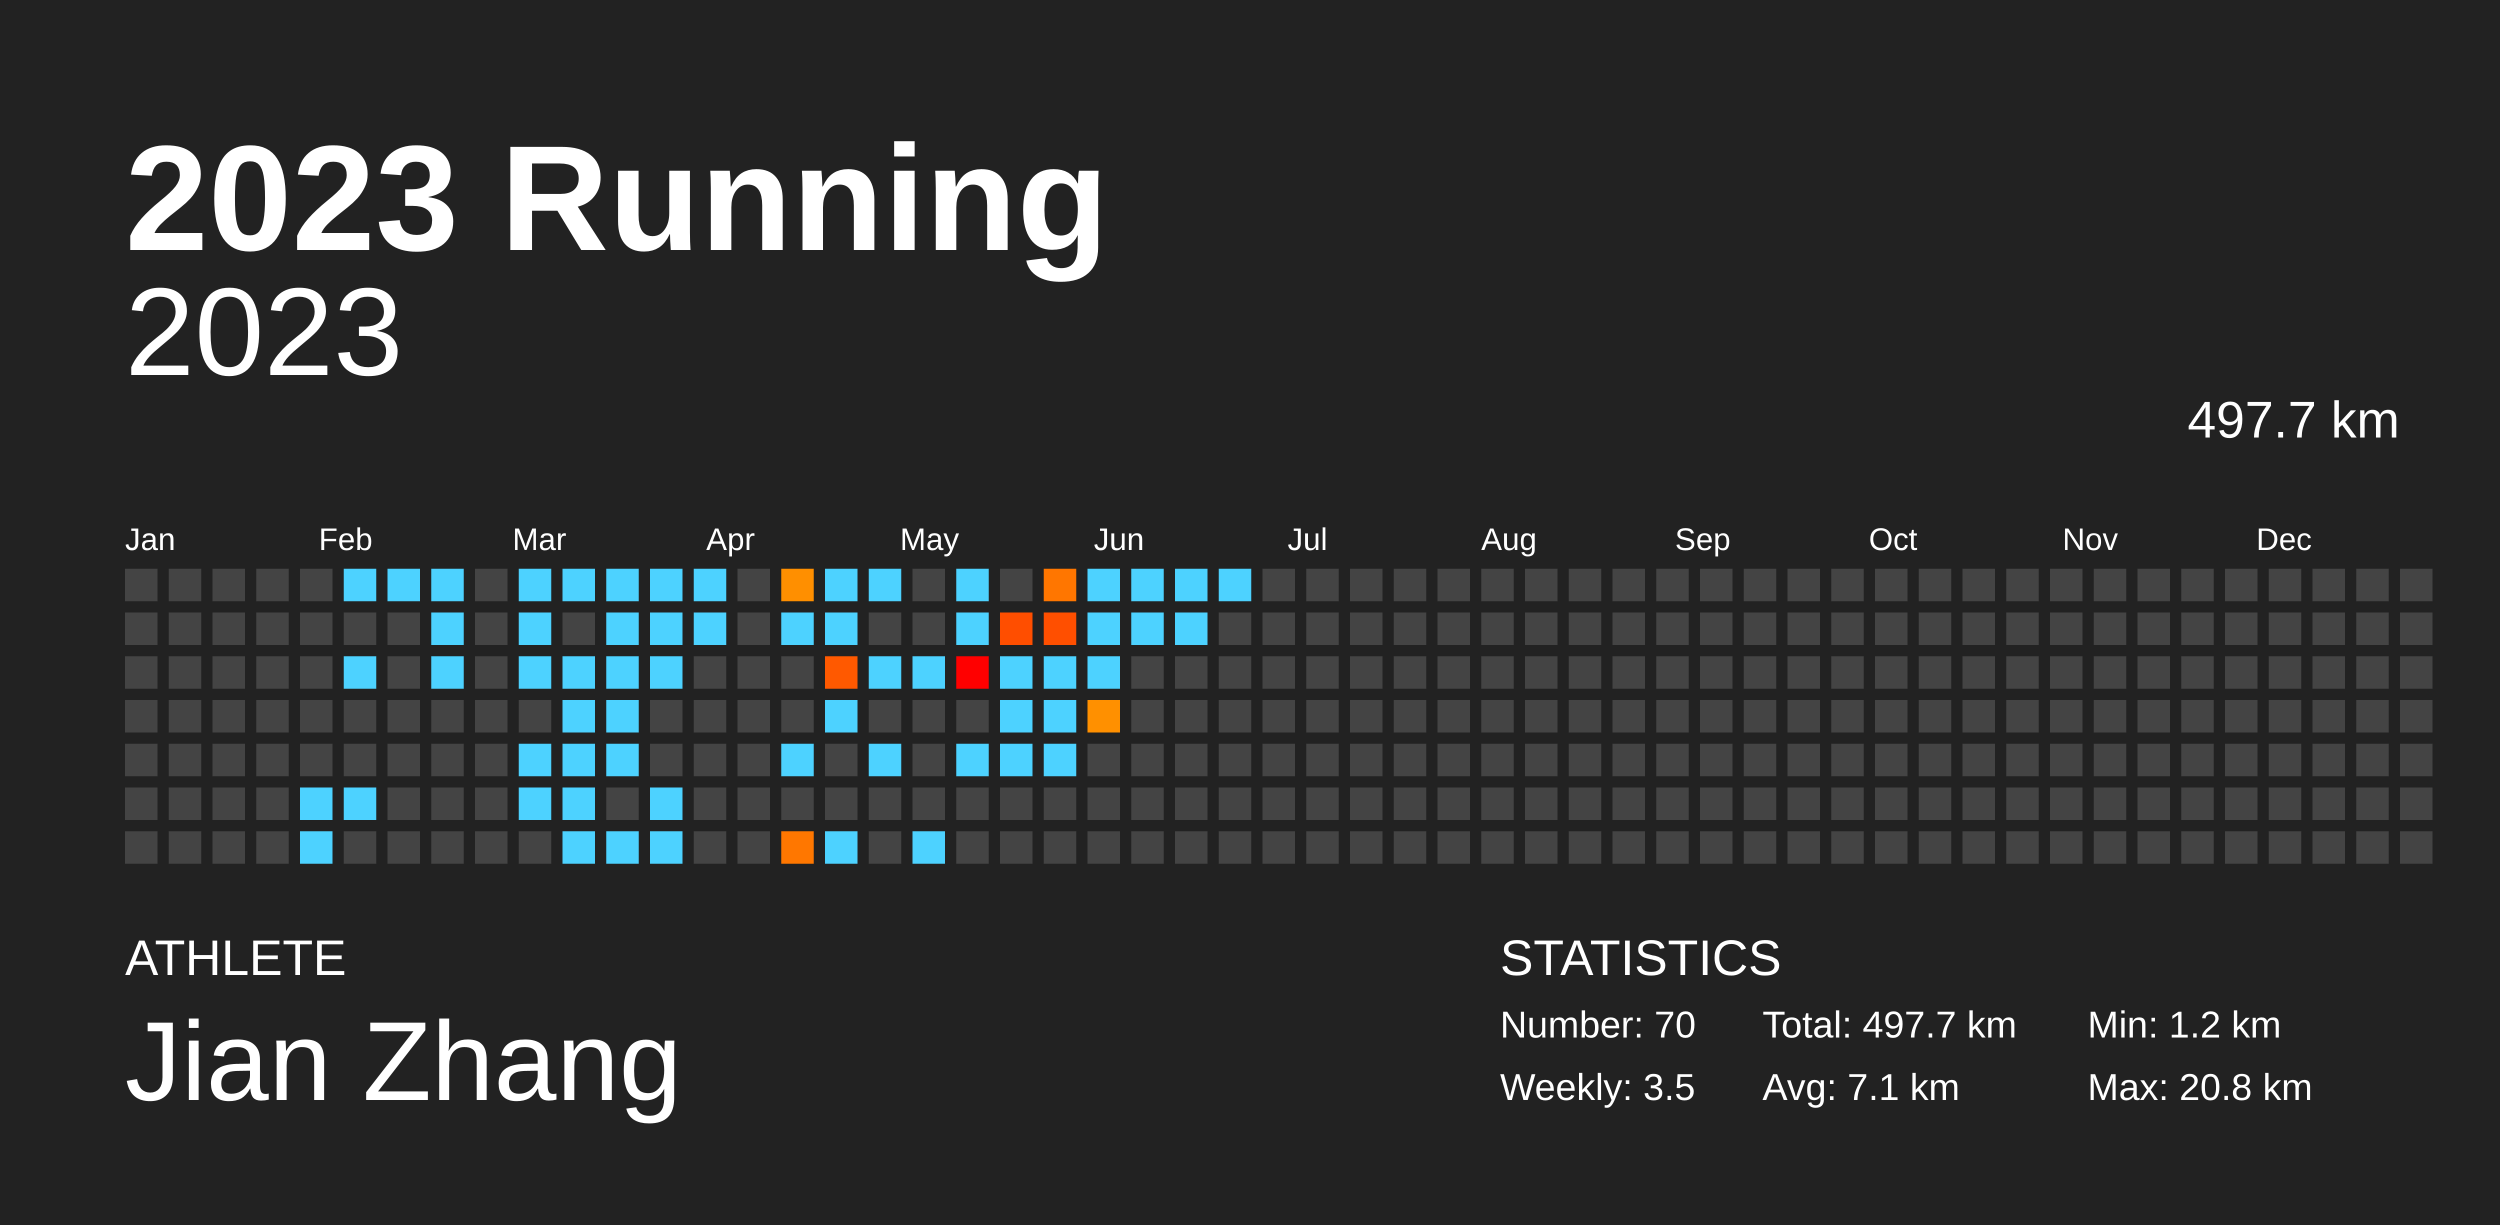
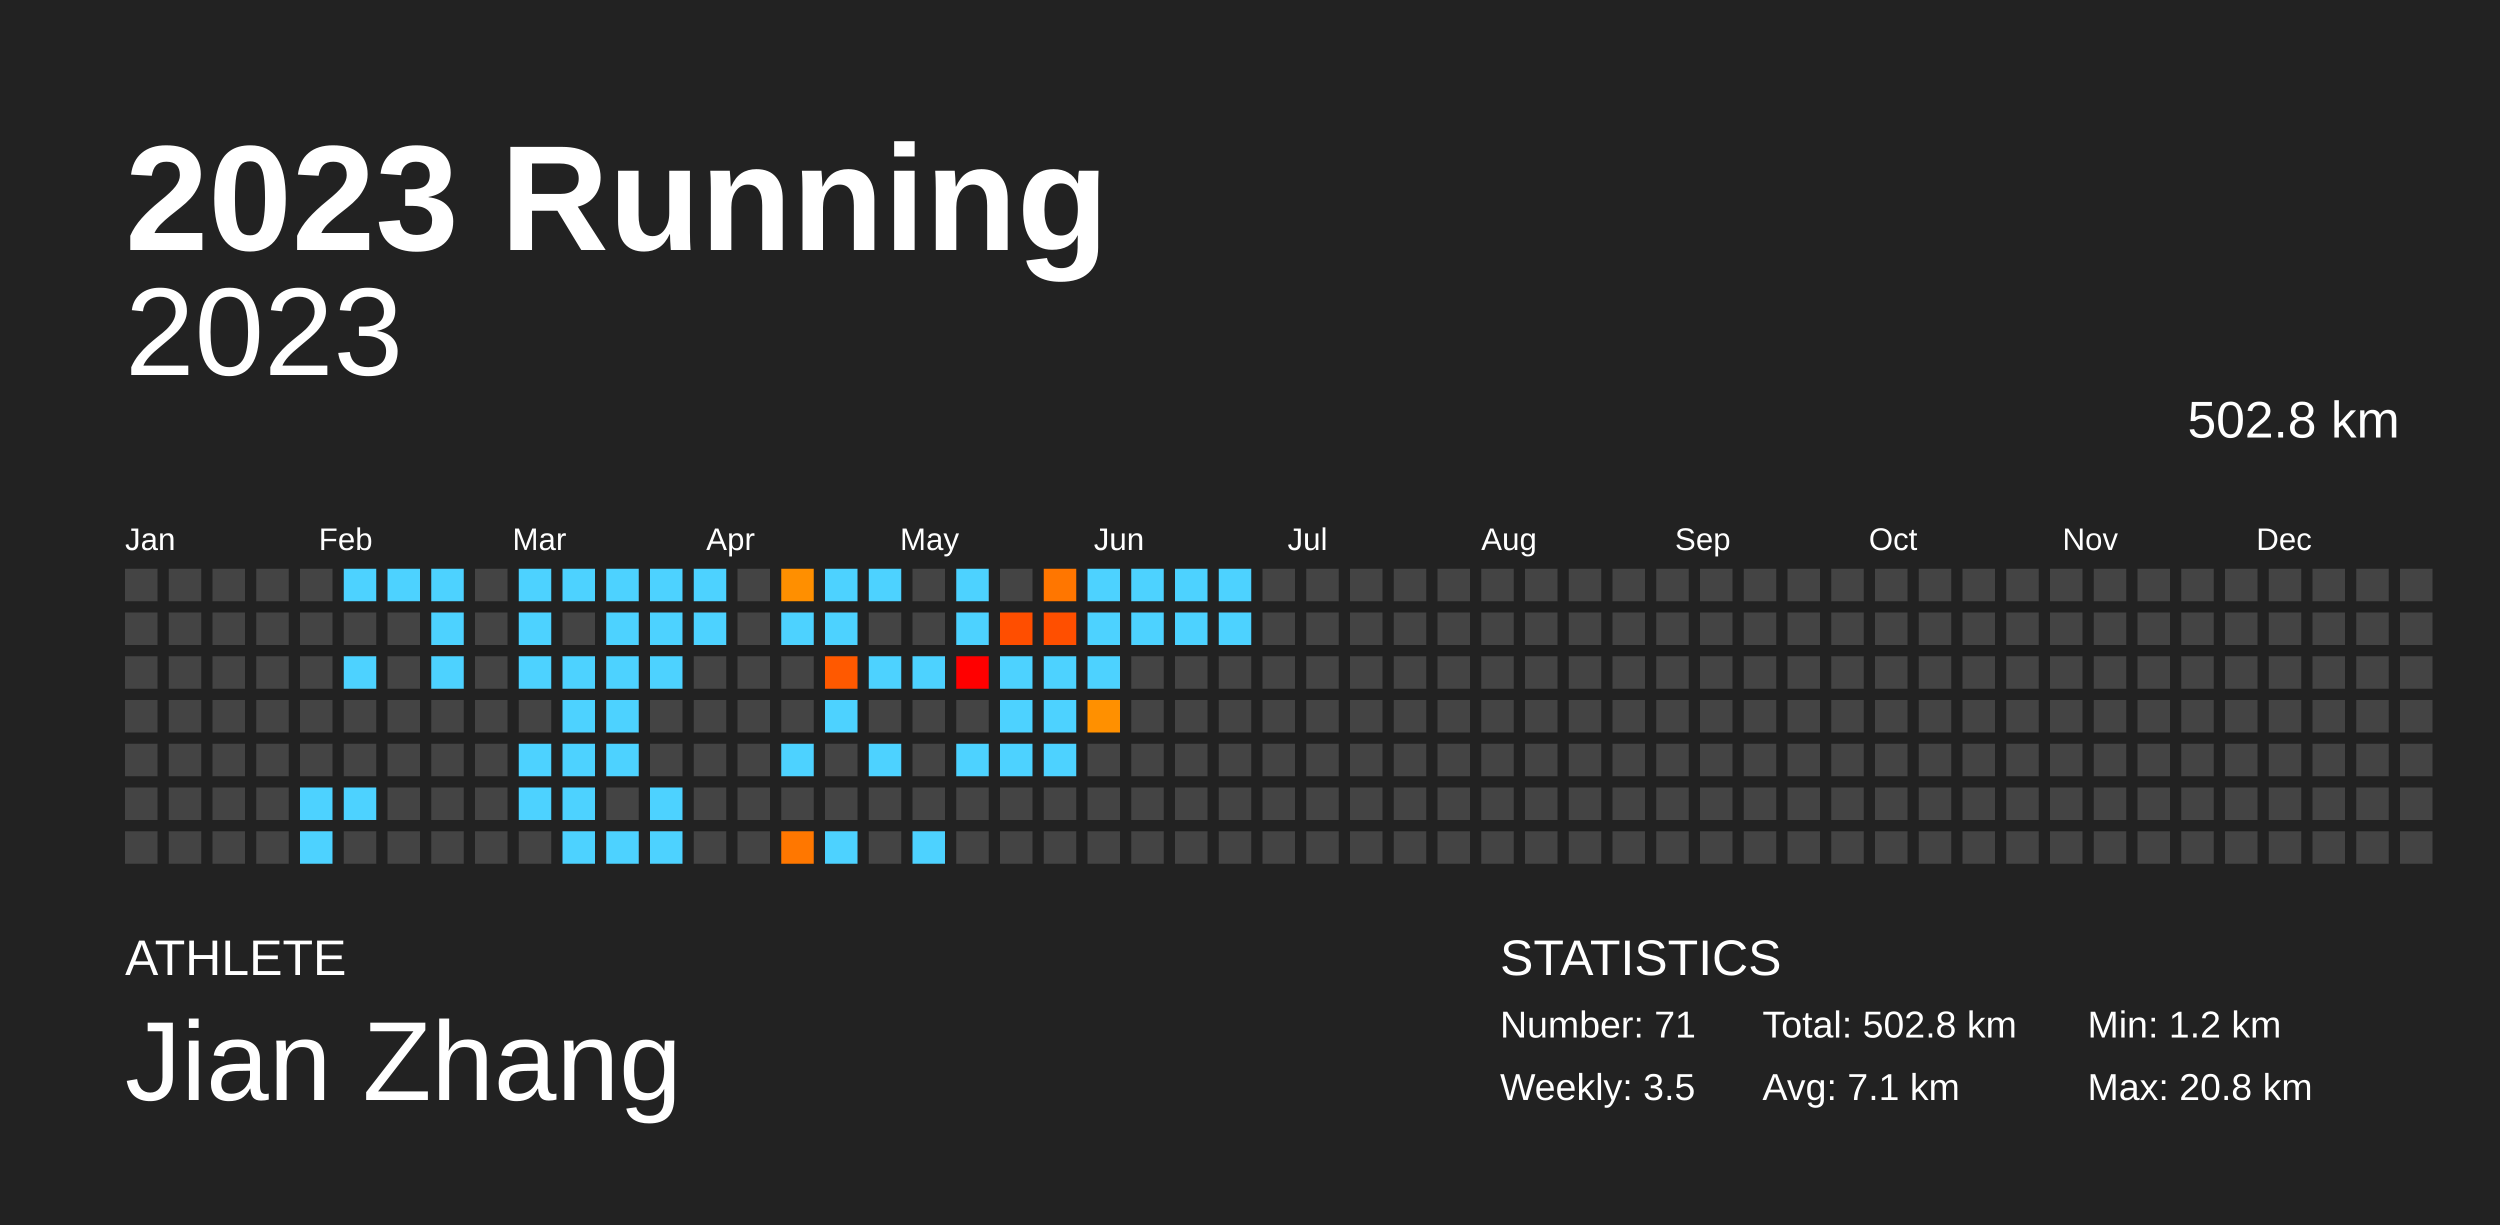
<svg xmlns="http://www.w3.org/2000/svg" baseProfile="full" height="98mm" version="1.1" viewBox="0,0,200,98" width="200mm">
  <defs />
  <rect fill="#222222" height="98" width="200" x="0" y="0" />
  <text fill="#FFFFFF" style="font-size:12px; font-family:Arial; font-weight:bold;" x="10" y="20">2023 Running</text>
  <text fill="#FFFFFF" style="font-size:4px; font-family:Arial" x="10" y="78">ATHLETE</text>
  <text fill="#FFFFFF" style="font-size:9px; font-family:Arial" x="10" y="88">Jian Zhang</text>
  <text fill="#FFFFFF" style="font-size:4px; font-family:Arial" x="120" y="78">STATISTICS</text>
-   <text fill="#FFFFFF" style="font-size:3px; font-family:Arial" x="120" y="83">Number: 70</text>
+   <text fill="#FFFFFF" style="font-size:3px; font-family:Arial" x="120" y="83">Number: 71</text>
  <text fill="#FFFFFF" style="font-size:3px; font-family:Arial" x="120" y="88">Weekly: 3.5</text>
-   <text fill="#FFFFFF" style="font-size:3px; font-family:Arial" x="141" y="83">Total: 497.7 km</text>
+   <text fill="#FFFFFF" style="font-size:3px; font-family:Arial" x="141" y="83">Total: 502.8 km</text>
  <text fill="#FFFFFF" style="font-size:3px; font-family:Arial" x="141" y="88">Avg: 7.1 km</text>
  <text fill="#FFFFFF" style="font-size:3px; font-family:Arial" x="167" y="83">Min: 1.2 km</text>
  <text fill="#FFFFFF" style="font-size:3px; font-family:Arial" x="167" y="88">Max: 20.8 km</text>
  <text alignment-baseline="hanging" fill="#FFFFFF" style="font-size:10.0px; font-family:Arial;" x="10" y="30">2023</text>
-   <text alignment-baseline="hanging" fill="#FFFFFF" style="font-size:4.125px; font-family:Arial;" x="175" y="35">497.7 km</text>
+   <text alignment-baseline="hanging" fill="#FFFFFF" style="font-size:4.125px; font-family:Arial;" x="175" y="35">502.8 km</text>
  <text fill="#FFFFFF" style="font-size:2.5px; font-family:Arial" x="10.0" y="44">Jan</text>
  <text fill="#FFFFFF" style="font-size:2.5px; font-family:Arial" x="25.5" y="44">Feb</text>
  <text fill="#FFFFFF" style="font-size:2.5px; font-family:Arial" x="41.0" y="44">Mar</text>
  <text fill="#FFFFFF" style="font-size:2.5px; font-family:Arial" x="56.5" y="44">Apr</text>
  <text fill="#FFFFFF" style="font-size:2.5px; font-family:Arial" x="72.0" y="44">May</text>
  <text fill="#FFFFFF" style="font-size:2.5px; font-family:Arial" x="87.5" y="44">Jun</text>
  <text fill="#FFFFFF" style="font-size:2.5px; font-family:Arial" x="103.0" y="44">Jul</text>
  <text fill="#FFFFFF" style="font-size:2.5px; font-family:Arial" x="118.5" y="44">Aug</text>
  <text fill="#FFFFFF" style="font-size:2.5px; font-family:Arial" x="134.0" y="44">Sep</text>
  <text fill="#FFFFFF" style="font-size:2.5px; font-family:Arial" x="149.5" y="44">Oct</text>
  <text fill="#FFFFFF" style="font-size:2.5px; font-family:Arial" x="165.0" y="44">Nov</text>
  <text fill="#FFFFFF" style="font-size:2.5px; font-family:Arial" x="180.5" y="44">Dec</text>
  <rect fill="#444444" height="2.6" width="2.6" x="10.0" y="45.5" />
  <rect fill="#444444" height="2.6" width="2.6" x="10.0" y="49.0" />
  <rect fill="#444444" height="2.6" width="2.6" x="10.0" y="52.5" />
  <rect fill="#444444" height="2.6" width="2.6" x="10.0" y="56.0" />
  <rect fill="#444444" height="2.6" width="2.6" x="10.0" y="59.5" />
  <rect fill="#444444" height="2.6" width="2.6" x="10.0" y="63.0" />
  <rect fill="#444444" height="2.6" width="2.6" x="10.0" y="66.5" />
  <rect fill="#444444" height="2.6" width="2.6" x="13.5" y="45.5" />
  <rect fill="#444444" height="2.6" width="2.6" x="13.5" y="49.0" />
  <rect fill="#444444" height="2.6" width="2.6" x="13.5" y="52.5" />
  <rect fill="#444444" height="2.6" width="2.6" x="13.5" y="56.0" />
  <rect fill="#444444" height="2.6" width="2.6" x="13.5" y="59.5" />
  <rect fill="#444444" height="2.6" width="2.6" x="13.5" y="63.0" />
  <rect fill="#444444" height="2.6" width="2.6" x="13.5" y="66.5" />
  <rect fill="#444444" height="2.6" width="2.6" x="17.0" y="45.5" />
  <rect fill="#444444" height="2.6" width="2.6" x="17.0" y="49.0" />
  <rect fill="#444444" height="2.6" width="2.6" x="17.0" y="52.5" />
  <rect fill="#444444" height="2.6" width="2.6" x="17.0" y="56.0" />
  <rect fill="#444444" height="2.6" width="2.6" x="17.0" y="59.5" />
  <rect fill="#444444" height="2.6" width="2.6" x="17.0" y="63.0" />
  <rect fill="#444444" height="2.6" width="2.6" x="17.0" y="66.5" />
  <rect fill="#444444" height="2.6" width="2.6" x="20.5" y="45.5" />
  <rect fill="#444444" height="2.6" width="2.6" x="20.5" y="49.0" />
  <rect fill="#444444" height="2.6" width="2.6" x="20.5" y="52.5" />
  <rect fill="#444444" height="2.6" width="2.6" x="20.5" y="56.0" />
  <rect fill="#444444" height="2.6" width="2.6" x="20.5" y="59.5" />
  <rect fill="#444444" height="2.6" width="2.6" x="20.5" y="63.0" />
  <rect fill="#444444" height="2.6" width="2.6" x="20.5" y="66.5" />
  <rect fill="#444444" height="2.6" width="2.6" x="24.0" y="45.5" />
  <rect fill="#444444" height="2.6" width="2.6" x="24.0" y="49.0" />
  <rect fill="#444444" height="2.6" width="2.6" x="24.0" y="52.5" />
  <rect fill="#444444" height="2.6" width="2.6" x="24.0" y="56.0" />
  <rect fill="#444444" height="2.6" width="2.6" x="24.0" y="59.5" />
  <rect fill="#4dd2ff" height="2.6" width="2.6" x="24.0" y="63.0" />
  <rect fill="#4dd2ff" height="2.6" width="2.6" x="24.0" y="66.5" />
  <rect fill="#4dd2ff" height="2.6" width="2.6" x="27.5" y="45.5" />
  <rect fill="#444444" height="2.6" width="2.6" x="27.5" y="49.0" />
  <rect fill="#4dd2ff" height="2.6" width="2.6" x="27.5" y="52.5" />
  <rect fill="#444444" height="2.6" width="2.6" x="27.5" y="56.0" />
  <rect fill="#444444" height="2.6" width="2.6" x="27.5" y="59.5" />
  <rect fill="#4dd2ff" height="2.6" width="2.6" x="27.5" y="63.0" />
  <rect fill="#444444" height="2.6" width="2.6" x="27.5" y="66.5" />
  <rect fill="#4dd2ff" height="2.6" width="2.6" x="31.0" y="45.5" />
  <rect fill="#444444" height="2.6" width="2.6" x="31.0" y="49.0" />
  <rect fill="#444444" height="2.6" width="2.6" x="31.0" y="52.5" />
  <rect fill="#444444" height="2.6" width="2.6" x="31.0" y="56.0" />
  <rect fill="#444444" height="2.6" width="2.6" x="31.0" y="59.5" />
  <rect fill="#444444" height="2.6" width="2.6" x="31.0" y="63.0" />
  <rect fill="#444444" height="2.6" width="2.6" x="31.0" y="66.5" />
  <rect fill="#4dd2ff" height="2.6" width="2.6" x="34.5" y="45.5" />
  <rect fill="#4dd2ff" height="2.6" width="2.6" x="34.5" y="49.0" />
  <rect fill="#4dd2ff" height="2.6" width="2.6" x="34.5" y="52.5" />
  <rect fill="#444444" height="2.6" width="2.6" x="34.5" y="56.0" />
  <rect fill="#444444" height="2.6" width="2.6" x="34.5" y="59.5" />
  <rect fill="#444444" height="2.6" width="2.6" x="34.5" y="63.0" />
  <rect fill="#444444" height="2.6" width="2.6" x="34.5" y="66.5" />
  <rect fill="#444444" height="2.6" width="2.6" x="38.0" y="45.5" />
  <rect fill="#444444" height="2.6" width="2.6" x="38.0" y="49.0" />
  <rect fill="#444444" height="2.6" width="2.6" x="38.0" y="52.5" />
  <rect fill="#444444" height="2.6" width="2.6" x="38.0" y="56.0" />
  <rect fill="#444444" height="2.6" width="2.6" x="38.0" y="59.5" />
  <rect fill="#444444" height="2.6" width="2.6" x="38.0" y="63.0" />
  <rect fill="#444444" height="2.6" width="2.6" x="38.0" y="66.5" />
  <rect fill="#4dd2ff" height="2.6" width="2.6" x="41.5" y="45.5" />
  <rect fill="#4dd2ff" height="2.6" width="2.6" x="41.5" y="49.0" />
  <rect fill="#4dd2ff" height="2.6" width="2.6" x="41.5" y="52.5" />
  <rect fill="#444444" height="2.6" width="2.6" x="41.5" y="56.0" />
  <rect fill="#4dd2ff" height="2.6" width="2.6" x="41.5" y="59.5" />
  <rect fill="#4dd2ff" height="2.6" width="2.6" x="41.5" y="63.0" />
  <rect fill="#444444" height="2.6" width="2.6" x="41.5" y="66.5" />
  <rect fill="#4dd2ff" height="2.6" width="2.6" x="45.0" y="45.5" />
  <rect fill="#444444" height="2.6" width="2.6" x="45.0" y="49.0" />
  <rect fill="#4dd2ff" height="2.6" width="2.6" x="45.0" y="52.5" />
  <rect fill="#4dd2ff" height="2.6" width="2.6" x="45.0" y="56.0" />
  <rect fill="#4dd2ff" height="2.6" width="2.6" x="45.0" y="59.5" />
  <rect fill="#4dd2ff" height="2.6" width="2.6" x="45.0" y="63.0" />
  <rect fill="#4dd2ff" height="2.6" width="2.6" x="45.0" y="66.5" />
  <rect fill="#4dd2ff" height="2.6" width="2.6" x="48.5" y="45.5" />
  <rect fill="#4dd2ff" height="2.6" width="2.6" x="48.5" y="49.0" />
  <rect fill="#4dd2ff" height="2.6" width="2.6" x="48.5" y="52.5" />
  <rect fill="#4dd2ff" height="2.6" width="2.6" x="48.5" y="56.0" />
  <rect fill="#4dd2ff" height="2.6" width="2.6" x="48.5" y="59.5" />
  <rect fill="#444444" height="2.6" width="2.6" x="48.5" y="63.0" />
  <rect fill="#4dd2ff" height="2.6" width="2.6" x="48.5" y="66.5" />
  <rect fill="#4dd2ff" height="2.6" width="2.6" x="52.0" y="45.5" />
  <rect fill="#4dd2ff" height="2.6" width="2.6" x="52.0" y="49.0" />
  <rect fill="#4dd2ff" height="2.6" width="2.6" x="52.0" y="52.5" />
  <rect fill="#444444" height="2.6" width="2.6" x="52.0" y="56.0" />
  <rect fill="#444444" height="2.6" width="2.6" x="52.0" y="59.5" />
  <rect fill="#4dd2ff" height="2.6" width="2.6" x="52.0" y="63.0" />
  <rect fill="#4dd2ff" height="2.6" width="2.6" x="52.0" y="66.5" />
  <rect fill="#4dd2ff" height="2.6" width="2.6" x="55.5" y="45.5" />
  <rect fill="#4dd2ff" height="2.6" width="2.6" x="55.5" y="49.0" />
  <rect fill="#444444" height="2.6" width="2.6" x="55.5" y="52.5" />
  <rect fill="#444444" height="2.6" width="2.6" x="55.5" y="56.0" />
  <rect fill="#444444" height="2.6" width="2.6" x="55.5" y="59.5" />
  <rect fill="#444444" height="2.6" width="2.6" x="55.5" y="63.0" />
  <rect fill="#444444" height="2.6" width="2.6" x="55.5" y="66.5" />
  <rect fill="#444444" height="2.6" width="2.6" x="59.0" y="45.5" />
  <rect fill="#444444" height="2.6" width="2.6" x="59.0" y="49.0" />
  <rect fill="#444444" height="2.6" width="2.6" x="59.0" y="52.5" />
  <rect fill="#444444" height="2.6" width="2.6" x="59.0" y="56.0" />
  <rect fill="#444444" height="2.6" width="2.6" x="59.0" y="59.5" />
  <rect fill="#444444" height="2.6" width="2.6" x="59.0" y="63.0" />
  <rect fill="#444444" height="2.6" width="2.6" x="59.0" y="66.5" />
  <rect fill="#ff8f00" height="2.6" width="2.6" x="62.5" y="45.5" />
  <rect fill="#4dd2ff" height="2.6" width="2.6" x="62.5" y="49.0" />
  <rect fill="#444444" height="2.6" width="2.6" x="62.5" y="52.5" />
  <rect fill="#444444" height="2.6" width="2.6" x="62.5" y="56.0" />
  <rect fill="#4dd2ff" height="2.6" width="2.6" x="62.5" y="59.5" />
  <rect fill="#444444" height="2.6" width="2.6" x="62.5" y="63.0" />
  <rect fill="#ff7700" height="2.6" width="2.6" x="62.5" y="66.5" />
  <rect fill="#4dd2ff" height="2.6" width="2.6" x="66.0" y="45.5" />
  <rect fill="#4dd2ff" height="2.6" width="2.6" x="66.0" y="49.0" />
  <rect fill="#ff5900" height="2.6" width="2.6" x="66.0" y="52.5" />
  <rect fill="#4dd2ff" height="2.6" width="2.6" x="66.0" y="56.0" />
  <rect fill="#444444" height="2.6" width="2.6" x="66.0" y="59.5" />
  <rect fill="#444444" height="2.6" width="2.6" x="66.0" y="63.0" />
  <rect fill="#4dd2ff" height="2.6" width="2.6" x="66.0" y="66.5" />
  <rect fill="#4dd2ff" height="2.6" width="2.6" x="69.5" y="45.5" />
  <rect fill="#444444" height="2.6" width="2.6" x="69.5" y="49.0" />
  <rect fill="#4dd2ff" height="2.6" width="2.6" x="69.5" y="52.5" />
  <rect fill="#444444" height="2.6" width="2.6" x="69.5" y="56.0" />
  <rect fill="#4dd2ff" height="2.6" width="2.6" x="69.5" y="59.5" />
  <rect fill="#444444" height="2.6" width="2.6" x="69.5" y="63.0" />
  <rect fill="#444444" height="2.6" width="2.6" x="69.5" y="66.5" />
  <rect fill="#444444" height="2.6" width="2.6" x="73.0" y="45.5" />
  <rect fill="#444444" height="2.6" width="2.6" x="73.0" y="49.0" />
  <rect fill="#4dd2ff" height="2.6" width="2.6" x="73.0" y="52.5" />
  <rect fill="#444444" height="2.6" width="2.6" x="73.0" y="56.0" />
  <rect fill="#444444" height="2.6" width="2.6" x="73.0" y="59.5" />
  <rect fill="#444444" height="2.6" width="2.6" x="73.0" y="63.0" />
  <rect fill="#4dd2ff" height="2.6" width="2.6" x="73.0" y="66.5" />
  <rect fill="#4dd2ff" height="2.6" width="2.6" x="76.5" y="45.5" />
  <rect fill="#4dd2ff" height="2.6" width="2.6" x="76.5" y="49.0" />
  <rect fill="red" height="2.6" width="2.6" x="76.5" y="52.5" />
  <rect fill="#444444" height="2.6" width="2.6" x="76.5" y="56.0" />
  <rect fill="#4dd2ff" height="2.6" width="2.6" x="76.5" y="59.5" />
  <rect fill="#444444" height="2.6" width="2.6" x="76.5" y="63.0" />
  <rect fill="#444444" height="2.6" width="2.6" x="76.5" y="66.5" />
  <rect fill="#444444" height="2.6" width="2.6" x="80.0" y="45.5" />
  <rect fill="#ff4e00" height="2.6" width="2.6" x="80.0" y="49.0" />
  <rect fill="#4dd2ff" height="2.6" width="2.6" x="80.0" y="52.5" />
  <rect fill="#4dd2ff" height="2.6" width="2.6" x="80.0" y="56.0" />
  <rect fill="#4dd2ff" height="2.6" width="2.6" x="80.0" y="59.5" />
  <rect fill="#444444" height="2.6" width="2.6" x="80.0" y="63.0" />
  <rect fill="#444444" height="2.6" width="2.6" x="80.0" y="66.5" />
  <rect fill="#ff7600" height="2.6" width="2.6" x="83.5" y="45.5" />
  <rect fill="#ff4f00" height="2.6" width="2.6" x="83.5" y="49.0" />
  <rect fill="#4dd2ff" height="2.6" width="2.6" x="83.5" y="52.5" />
  <rect fill="#4dd2ff" height="2.6" width="2.6" x="83.5" y="56.0" />
  <rect fill="#4dd2ff" height="2.6" width="2.6" x="83.5" y="59.5" />
  <rect fill="#444444" height="2.6" width="2.6" x="83.5" y="63.0" />
  <rect fill="#444444" height="2.6" width="2.6" x="83.5" y="66.5" />
  <rect fill="#4dd2ff" height="2.6" width="2.6" x="87.0" y="45.5" />
  <rect fill="#4dd2ff" height="2.6" width="2.6" x="87.0" y="49.0" />
  <rect fill="#4dd2ff" height="2.6" width="2.6" x="87.0" y="52.5" />
  <rect fill="#ff9000" height="2.6" width="2.6" x="87.0" y="56.0" />
  <rect fill="#444444" height="2.6" width="2.6" x="87.0" y="59.5" />
  <rect fill="#444444" height="2.6" width="2.6" x="87.0" y="63.0" />
  <rect fill="#444444" height="2.6" width="2.6" x="87.0" y="66.5" />
  <rect fill="#4dd2ff" height="2.6" width="2.6" x="90.5" y="45.5" />
  <rect fill="#4dd2ff" height="2.6" width="2.6" x="90.5" y="49.0" />
  <rect fill="#444444" height="2.6" width="2.6" x="90.5" y="52.5" />
  <rect fill="#444444" height="2.6" width="2.6" x="90.5" y="56.0" />
  <rect fill="#444444" height="2.6" width="2.6" x="90.5" y="59.5" />
  <rect fill="#444444" height="2.6" width="2.6" x="90.5" y="63.0" />
  <rect fill="#444444" height="2.6" width="2.6" x="90.5" y="66.5" />
  <rect fill="#4dd2ff" height="2.6" width="2.6" x="94.0" y="45.5" />
  <rect fill="#4dd2ff" height="2.6" width="2.6" x="94.0" y="49.0" />
  <rect fill="#444444" height="2.6" width="2.6" x="94.0" y="52.5" />
  <rect fill="#444444" height="2.6" width="2.6" x="94.0" y="56.0" />
  <rect fill="#444444" height="2.6" width="2.6" x="94.0" y="59.5" />
  <rect fill="#444444" height="2.6" width="2.6" x="94.0" y="63.0" />
  <rect fill="#444444" height="2.6" width="2.6" x="94.0" y="66.5" />
  <rect fill="#4dd2ff" height="2.6" width="2.6" x="97.5" y="45.5" />
-   <rect fill="#444444" height="2.6" width="2.6" x="97.5" y="49.0" />
+   <rect fill="#4dd2ff" height="2.6" width="2.6" x="97.5" y="49.0" />
  <rect fill="#444444" height="2.6" width="2.6" x="97.5" y="52.5" />
  <rect fill="#444444" height="2.6" width="2.6" x="97.5" y="56.0" />
  <rect fill="#444444" height="2.6" width="2.6" x="97.5" y="59.5" />
  <rect fill="#444444" height="2.6" width="2.6" x="97.5" y="63.0" />
  <rect fill="#444444" height="2.6" width="2.6" x="97.5" y="66.5" />
  <rect fill="#444444" height="2.6" width="2.6" x="101.0" y="45.5" />
  <rect fill="#444444" height="2.6" width="2.6" x="101.0" y="49.0" />
  <rect fill="#444444" height="2.6" width="2.6" x="101.0" y="52.5" />
  <rect fill="#444444" height="2.6" width="2.6" x="101.0" y="56.0" />
  <rect fill="#444444" height="2.6" width="2.6" x="101.0" y="59.5" />
  <rect fill="#444444" height="2.6" width="2.6" x="101.0" y="63.0" />
  <rect fill="#444444" height="2.6" width="2.6" x="101.0" y="66.5" />
  <rect fill="#444444" height="2.6" width="2.6" x="104.5" y="45.5" />
  <rect fill="#444444" height="2.6" width="2.6" x="104.5" y="49.0" />
  <rect fill="#444444" height="2.6" width="2.6" x="104.5" y="52.5" />
  <rect fill="#444444" height="2.6" width="2.6" x="104.5" y="56.0" />
  <rect fill="#444444" height="2.6" width="2.6" x="104.5" y="59.5" />
  <rect fill="#444444" height="2.6" width="2.6" x="104.5" y="63.0" />
  <rect fill="#444444" height="2.6" width="2.6" x="104.5" y="66.5" />
  <rect fill="#444444" height="2.6" width="2.6" x="108.0" y="45.5" />
  <rect fill="#444444" height="2.6" width="2.6" x="108.0" y="49.0" />
  <rect fill="#444444" height="2.6" width="2.6" x="108.0" y="52.5" />
  <rect fill="#444444" height="2.6" width="2.6" x="108.0" y="56.0" />
  <rect fill="#444444" height="2.6" width="2.6" x="108.0" y="59.5" />
  <rect fill="#444444" height="2.6" width="2.6" x="108.0" y="63.0" />
  <rect fill="#444444" height="2.6" width="2.6" x="108.0" y="66.5" />
  <rect fill="#444444" height="2.6" width="2.6" x="111.5" y="45.5" />
  <rect fill="#444444" height="2.6" width="2.6" x="111.5" y="49.0" />
  <rect fill="#444444" height="2.6" width="2.6" x="111.5" y="52.5" />
  <rect fill="#444444" height="2.6" width="2.6" x="111.5" y="56.0" />
  <rect fill="#444444" height="2.6" width="2.6" x="111.5" y="59.5" />
  <rect fill="#444444" height="2.6" width="2.6" x="111.5" y="63.0" />
  <rect fill="#444444" height="2.6" width="2.6" x="111.5" y="66.5" />
  <rect fill="#444444" height="2.6" width="2.6" x="115.0" y="45.5" />
  <rect fill="#444444" height="2.6" width="2.6" x="115.0" y="49.0" />
  <rect fill="#444444" height="2.6" width="2.6" x="115.0" y="52.5" />
  <rect fill="#444444" height="2.6" width="2.6" x="115.0" y="56.0" />
  <rect fill="#444444" height="2.6" width="2.6" x="115.0" y="59.5" />
  <rect fill="#444444" height="2.6" width="2.6" x="115.0" y="63.0" />
  <rect fill="#444444" height="2.6" width="2.6" x="115.0" y="66.5" />
  <rect fill="#444444" height="2.6" width="2.6" x="118.5" y="45.5" />
  <rect fill="#444444" height="2.6" width="2.6" x="118.5" y="49.0" />
  <rect fill="#444444" height="2.6" width="2.6" x="118.5" y="52.5" />
  <rect fill="#444444" height="2.6" width="2.6" x="118.5" y="56.0" />
  <rect fill="#444444" height="2.6" width="2.6" x="118.5" y="59.5" />
  <rect fill="#444444" height="2.6" width="2.6" x="118.5" y="63.0" />
  <rect fill="#444444" height="2.6" width="2.6" x="118.5" y="66.5" />
  <rect fill="#444444" height="2.6" width="2.6" x="122.0" y="45.5" />
  <rect fill="#444444" height="2.6" width="2.6" x="122.0" y="49.0" />
  <rect fill="#444444" height="2.6" width="2.6" x="122.0" y="52.5" />
  <rect fill="#444444" height="2.6" width="2.6" x="122.0" y="56.0" />
  <rect fill="#444444" height="2.6" width="2.6" x="122.0" y="59.5" />
  <rect fill="#444444" height="2.6" width="2.6" x="122.0" y="63.0" />
  <rect fill="#444444" height="2.6" width="2.6" x="122.0" y="66.5" />
  <rect fill="#444444" height="2.6" width="2.6" x="125.5" y="45.5" />
  <rect fill="#444444" height="2.6" width="2.6" x="125.5" y="49.0" />
  <rect fill="#444444" height="2.6" width="2.6" x="125.5" y="52.5" />
  <rect fill="#444444" height="2.6" width="2.6" x="125.5" y="56.0" />
  <rect fill="#444444" height="2.6" width="2.6" x="125.5" y="59.5" />
  <rect fill="#444444" height="2.6" width="2.6" x="125.5" y="63.0" />
  <rect fill="#444444" height="2.6" width="2.6" x="125.5" y="66.5" />
  <rect fill="#444444" height="2.6" width="2.6" x="129.0" y="45.5" />
  <rect fill="#444444" height="2.6" width="2.6" x="129.0" y="49.0" />
  <rect fill="#444444" height="2.6" width="2.6" x="129.0" y="52.5" />
  <rect fill="#444444" height="2.6" width="2.6" x="129.0" y="56.0" />
  <rect fill="#444444" height="2.6" width="2.6" x="129.0" y="59.5" />
  <rect fill="#444444" height="2.6" width="2.6" x="129.0" y="63.0" />
  <rect fill="#444444" height="2.6" width="2.6" x="129.0" y="66.5" />
  <rect fill="#444444" height="2.6" width="2.6" x="132.5" y="45.5" />
  <rect fill="#444444" height="2.6" width="2.6" x="132.5" y="49.0" />
  <rect fill="#444444" height="2.6" width="2.6" x="132.5" y="52.5" />
  <rect fill="#444444" height="2.6" width="2.6" x="132.5" y="56.0" />
  <rect fill="#444444" height="2.6" width="2.6" x="132.5" y="59.5" />
  <rect fill="#444444" height="2.6" width="2.6" x="132.5" y="63.0" />
  <rect fill="#444444" height="2.6" width="2.6" x="132.5" y="66.5" />
  <rect fill="#444444" height="2.6" width="2.6" x="136.0" y="45.5" />
  <rect fill="#444444" height="2.6" width="2.6" x="136.0" y="49.0" />
  <rect fill="#444444" height="2.6" width="2.6" x="136.0" y="52.5" />
  <rect fill="#444444" height="2.6" width="2.6" x="136.0" y="56.0" />
  <rect fill="#444444" height="2.6" width="2.6" x="136.0" y="59.5" />
  <rect fill="#444444" height="2.6" width="2.6" x="136.0" y="63.0" />
  <rect fill="#444444" height="2.6" width="2.6" x="136.0" y="66.5" />
  <rect fill="#444444" height="2.6" width="2.6" x="139.5" y="45.5" />
  <rect fill="#444444" height="2.6" width="2.6" x="139.5" y="49.0" />
  <rect fill="#444444" height="2.6" width="2.6" x="139.5" y="52.5" />
  <rect fill="#444444" height="2.6" width="2.6" x="139.5" y="56.0" />
  <rect fill="#444444" height="2.6" width="2.6" x="139.5" y="59.5" />
  <rect fill="#444444" height="2.6" width="2.6" x="139.5" y="63.0" />
  <rect fill="#444444" height="2.6" width="2.6" x="139.5" y="66.5" />
  <rect fill="#444444" height="2.6" width="2.6" x="143.0" y="45.5" />
  <rect fill="#444444" height="2.6" width="2.6" x="143.0" y="49.0" />
  <rect fill="#444444" height="2.6" width="2.6" x="143.0" y="52.5" />
  <rect fill="#444444" height="2.6" width="2.6" x="143.0" y="56.0" />
  <rect fill="#444444" height="2.6" width="2.6" x="143.0" y="59.5" />
  <rect fill="#444444" height="2.6" width="2.6" x="143.0" y="63.0" />
  <rect fill="#444444" height="2.6" width="2.6" x="143.0" y="66.5" />
  <rect fill="#444444" height="2.6" width="2.6" x="146.5" y="45.5" />
  <rect fill="#444444" height="2.6" width="2.6" x="146.5" y="49.0" />
  <rect fill="#444444" height="2.6" width="2.6" x="146.5" y="52.5" />
  <rect fill="#444444" height="2.6" width="2.6" x="146.5" y="56.0" />
  <rect fill="#444444" height="2.6" width="2.6" x="146.5" y="59.5" />
  <rect fill="#444444" height="2.6" width="2.6" x="146.5" y="63.0" />
  <rect fill="#444444" height="2.6" width="2.6" x="146.5" y="66.5" />
  <rect fill="#444444" height="2.6" width="2.6" x="150.0" y="45.5" />
  <rect fill="#444444" height="2.6" width="2.6" x="150.0" y="49.0" />
  <rect fill="#444444" height="2.6" width="2.6" x="150.0" y="52.5" />
  <rect fill="#444444" height="2.6" width="2.6" x="150.0" y="56.0" />
  <rect fill="#444444" height="2.6" width="2.6" x="150.0" y="59.5" />
  <rect fill="#444444" height="2.6" width="2.6" x="150.0" y="63.0" />
  <rect fill="#444444" height="2.6" width="2.6" x="150.0" y="66.5" />
  <rect fill="#444444" height="2.6" width="2.6" x="153.5" y="45.5" />
  <rect fill="#444444" height="2.6" width="2.6" x="153.5" y="49.0" />
  <rect fill="#444444" height="2.6" width="2.6" x="153.5" y="52.5" />
  <rect fill="#444444" height="2.6" width="2.6" x="153.5" y="56.0" />
  <rect fill="#444444" height="2.6" width="2.6" x="153.5" y="59.5" />
  <rect fill="#444444" height="2.6" width="2.6" x="153.5" y="63.0" />
  <rect fill="#444444" height="2.6" width="2.6" x="153.5" y="66.5" />
  <rect fill="#444444" height="2.6" width="2.6" x="157.0" y="45.5" />
  <rect fill="#444444" height="2.6" width="2.6" x="157.0" y="49.0" />
  <rect fill="#444444" height="2.6" width="2.6" x="157.0" y="52.5" />
  <rect fill="#444444" height="2.6" width="2.6" x="157.0" y="56.0" />
  <rect fill="#444444" height="2.6" width="2.6" x="157.0" y="59.5" />
  <rect fill="#444444" height="2.6" width="2.6" x="157.0" y="63.0" />
  <rect fill="#444444" height="2.6" width="2.6" x="157.0" y="66.5" />
  <rect fill="#444444" height="2.6" width="2.6" x="160.5" y="45.5" />
  <rect fill="#444444" height="2.6" width="2.6" x="160.5" y="49.0" />
  <rect fill="#444444" height="2.6" width="2.6" x="160.5" y="52.5" />
  <rect fill="#444444" height="2.6" width="2.6" x="160.5" y="56.0" />
  <rect fill="#444444" height="2.6" width="2.6" x="160.5" y="59.5" />
  <rect fill="#444444" height="2.6" width="2.6" x="160.5" y="63.0" />
  <rect fill="#444444" height="2.6" width="2.6" x="160.5" y="66.5" />
  <rect fill="#444444" height="2.6" width="2.6" x="164.0" y="45.5" />
  <rect fill="#444444" height="2.6" width="2.6" x="164.0" y="49.0" />
  <rect fill="#444444" height="2.6" width="2.6" x="164.0" y="52.5" />
  <rect fill="#444444" height="2.6" width="2.6" x="164.0" y="56.0" />
  <rect fill="#444444" height="2.6" width="2.6" x="164.0" y="59.5" />
  <rect fill="#444444" height="2.6" width="2.6" x="164.0" y="63.0" />
  <rect fill="#444444" height="2.6" width="2.6" x="164.0" y="66.5" />
  <rect fill="#444444" height="2.6" width="2.6" x="167.5" y="45.5" />
  <rect fill="#444444" height="2.6" width="2.6" x="167.5" y="49.0" />
  <rect fill="#444444" height="2.6" width="2.6" x="167.5" y="52.5" />
  <rect fill="#444444" height="2.6" width="2.6" x="167.5" y="56.0" />
  <rect fill="#444444" height="2.6" width="2.6" x="167.5" y="59.5" />
  <rect fill="#444444" height="2.6" width="2.6" x="167.5" y="63.0" />
  <rect fill="#444444" height="2.6" width="2.6" x="167.5" y="66.5" />
  <rect fill="#444444" height="2.6" width="2.6" x="171.0" y="45.5" />
  <rect fill="#444444" height="2.6" width="2.6" x="171.0" y="49.0" />
  <rect fill="#444444" height="2.6" width="2.6" x="171.0" y="52.5" />
  <rect fill="#444444" height="2.6" width="2.6" x="171.0" y="56.0" />
  <rect fill="#444444" height="2.6" width="2.6" x="171.0" y="59.5" />
  <rect fill="#444444" height="2.6" width="2.6" x="171.0" y="63.0" />
  <rect fill="#444444" height="2.6" width="2.6" x="171.0" y="66.5" />
  <rect fill="#444444" height="2.6" width="2.6" x="174.5" y="45.5" />
  <rect fill="#444444" height="2.6" width="2.6" x="174.5" y="49.0" />
  <rect fill="#444444" height="2.6" width="2.6" x="174.5" y="52.5" />
  <rect fill="#444444" height="2.6" width="2.6" x="174.5" y="56.0" />
  <rect fill="#444444" height="2.6" width="2.6" x="174.5" y="59.5" />
  <rect fill="#444444" height="2.6" width="2.6" x="174.5" y="63.0" />
  <rect fill="#444444" height="2.6" width="2.6" x="174.5" y="66.5" />
  <rect fill="#444444" height="2.6" width="2.6" x="178.0" y="45.5" />
  <rect fill="#444444" height="2.6" width="2.6" x="178.0" y="49.0" />
  <rect fill="#444444" height="2.6" width="2.6" x="178.0" y="52.5" />
  <rect fill="#444444" height="2.6" width="2.6" x="178.0" y="56.0" />
  <rect fill="#444444" height="2.6" width="2.6" x="178.0" y="59.5" />
  <rect fill="#444444" height="2.6" width="2.6" x="178.0" y="63.0" />
  <rect fill="#444444" height="2.6" width="2.6" x="178.0" y="66.5" />
  <rect fill="#444444" height="2.6" width="2.6" x="181.5" y="45.5" />
  <rect fill="#444444" height="2.6" width="2.6" x="181.5" y="49.0" />
  <rect fill="#444444" height="2.6" width="2.6" x="181.5" y="52.5" />
  <rect fill="#444444" height="2.6" width="2.6" x="181.5" y="56.0" />
  <rect fill="#444444" height="2.6" width="2.6" x="181.5" y="59.5" />
  <rect fill="#444444" height="2.6" width="2.6" x="181.5" y="63.0" />
  <rect fill="#444444" height="2.6" width="2.6" x="181.5" y="66.5" />
  <rect fill="#444444" height="2.6" width="2.6" x="185.0" y="45.5" />
  <rect fill="#444444" height="2.6" width="2.6" x="185.0" y="49.0" />
  <rect fill="#444444" height="2.6" width="2.6" x="185.0" y="52.5" />
  <rect fill="#444444" height="2.6" width="2.6" x="185.0" y="56.0" />
  <rect fill="#444444" height="2.6" width="2.6" x="185.0" y="59.5" />
  <rect fill="#444444" height="2.6" width="2.6" x="185.0" y="63.0" />
  <rect fill="#444444" height="2.6" width="2.6" x="185.0" y="66.5" />
  <rect fill="#444444" height="2.6" width="2.6" x="188.5" y="45.5" />
  <rect fill="#444444" height="2.6" width="2.6" x="188.5" y="49.0" />
  <rect fill="#444444" height="2.6" width="2.6" x="188.5" y="52.5" />
  <rect fill="#444444" height="2.6" width="2.6" x="188.5" y="56.0" />
  <rect fill="#444444" height="2.6" width="2.6" x="188.5" y="59.5" />
  <rect fill="#444444" height="2.6" width="2.6" x="188.5" y="63.0" />
  <rect fill="#444444" height="2.6" width="2.6" x="188.5" y="66.5" />
  <rect fill="#444444" height="2.6" width="2.6" x="192.0" y="45.5" />
  <rect fill="#444444" height="2.6" width="2.6" x="192.0" y="49.0" />
  <rect fill="#444444" height="2.6" width="2.6" x="192.0" y="52.5" />
  <rect fill="#444444" height="2.6" width="2.6" x="192.0" y="56.0" />
  <rect fill="#444444" height="2.6" width="2.6" x="192.0" y="59.5" />
  <rect fill="#444444" height="2.6" width="2.6" x="192.0" y="63.0" />
  <rect fill="#444444" height="2.6" width="2.6" x="192.0" y="66.5" />
</svg>
